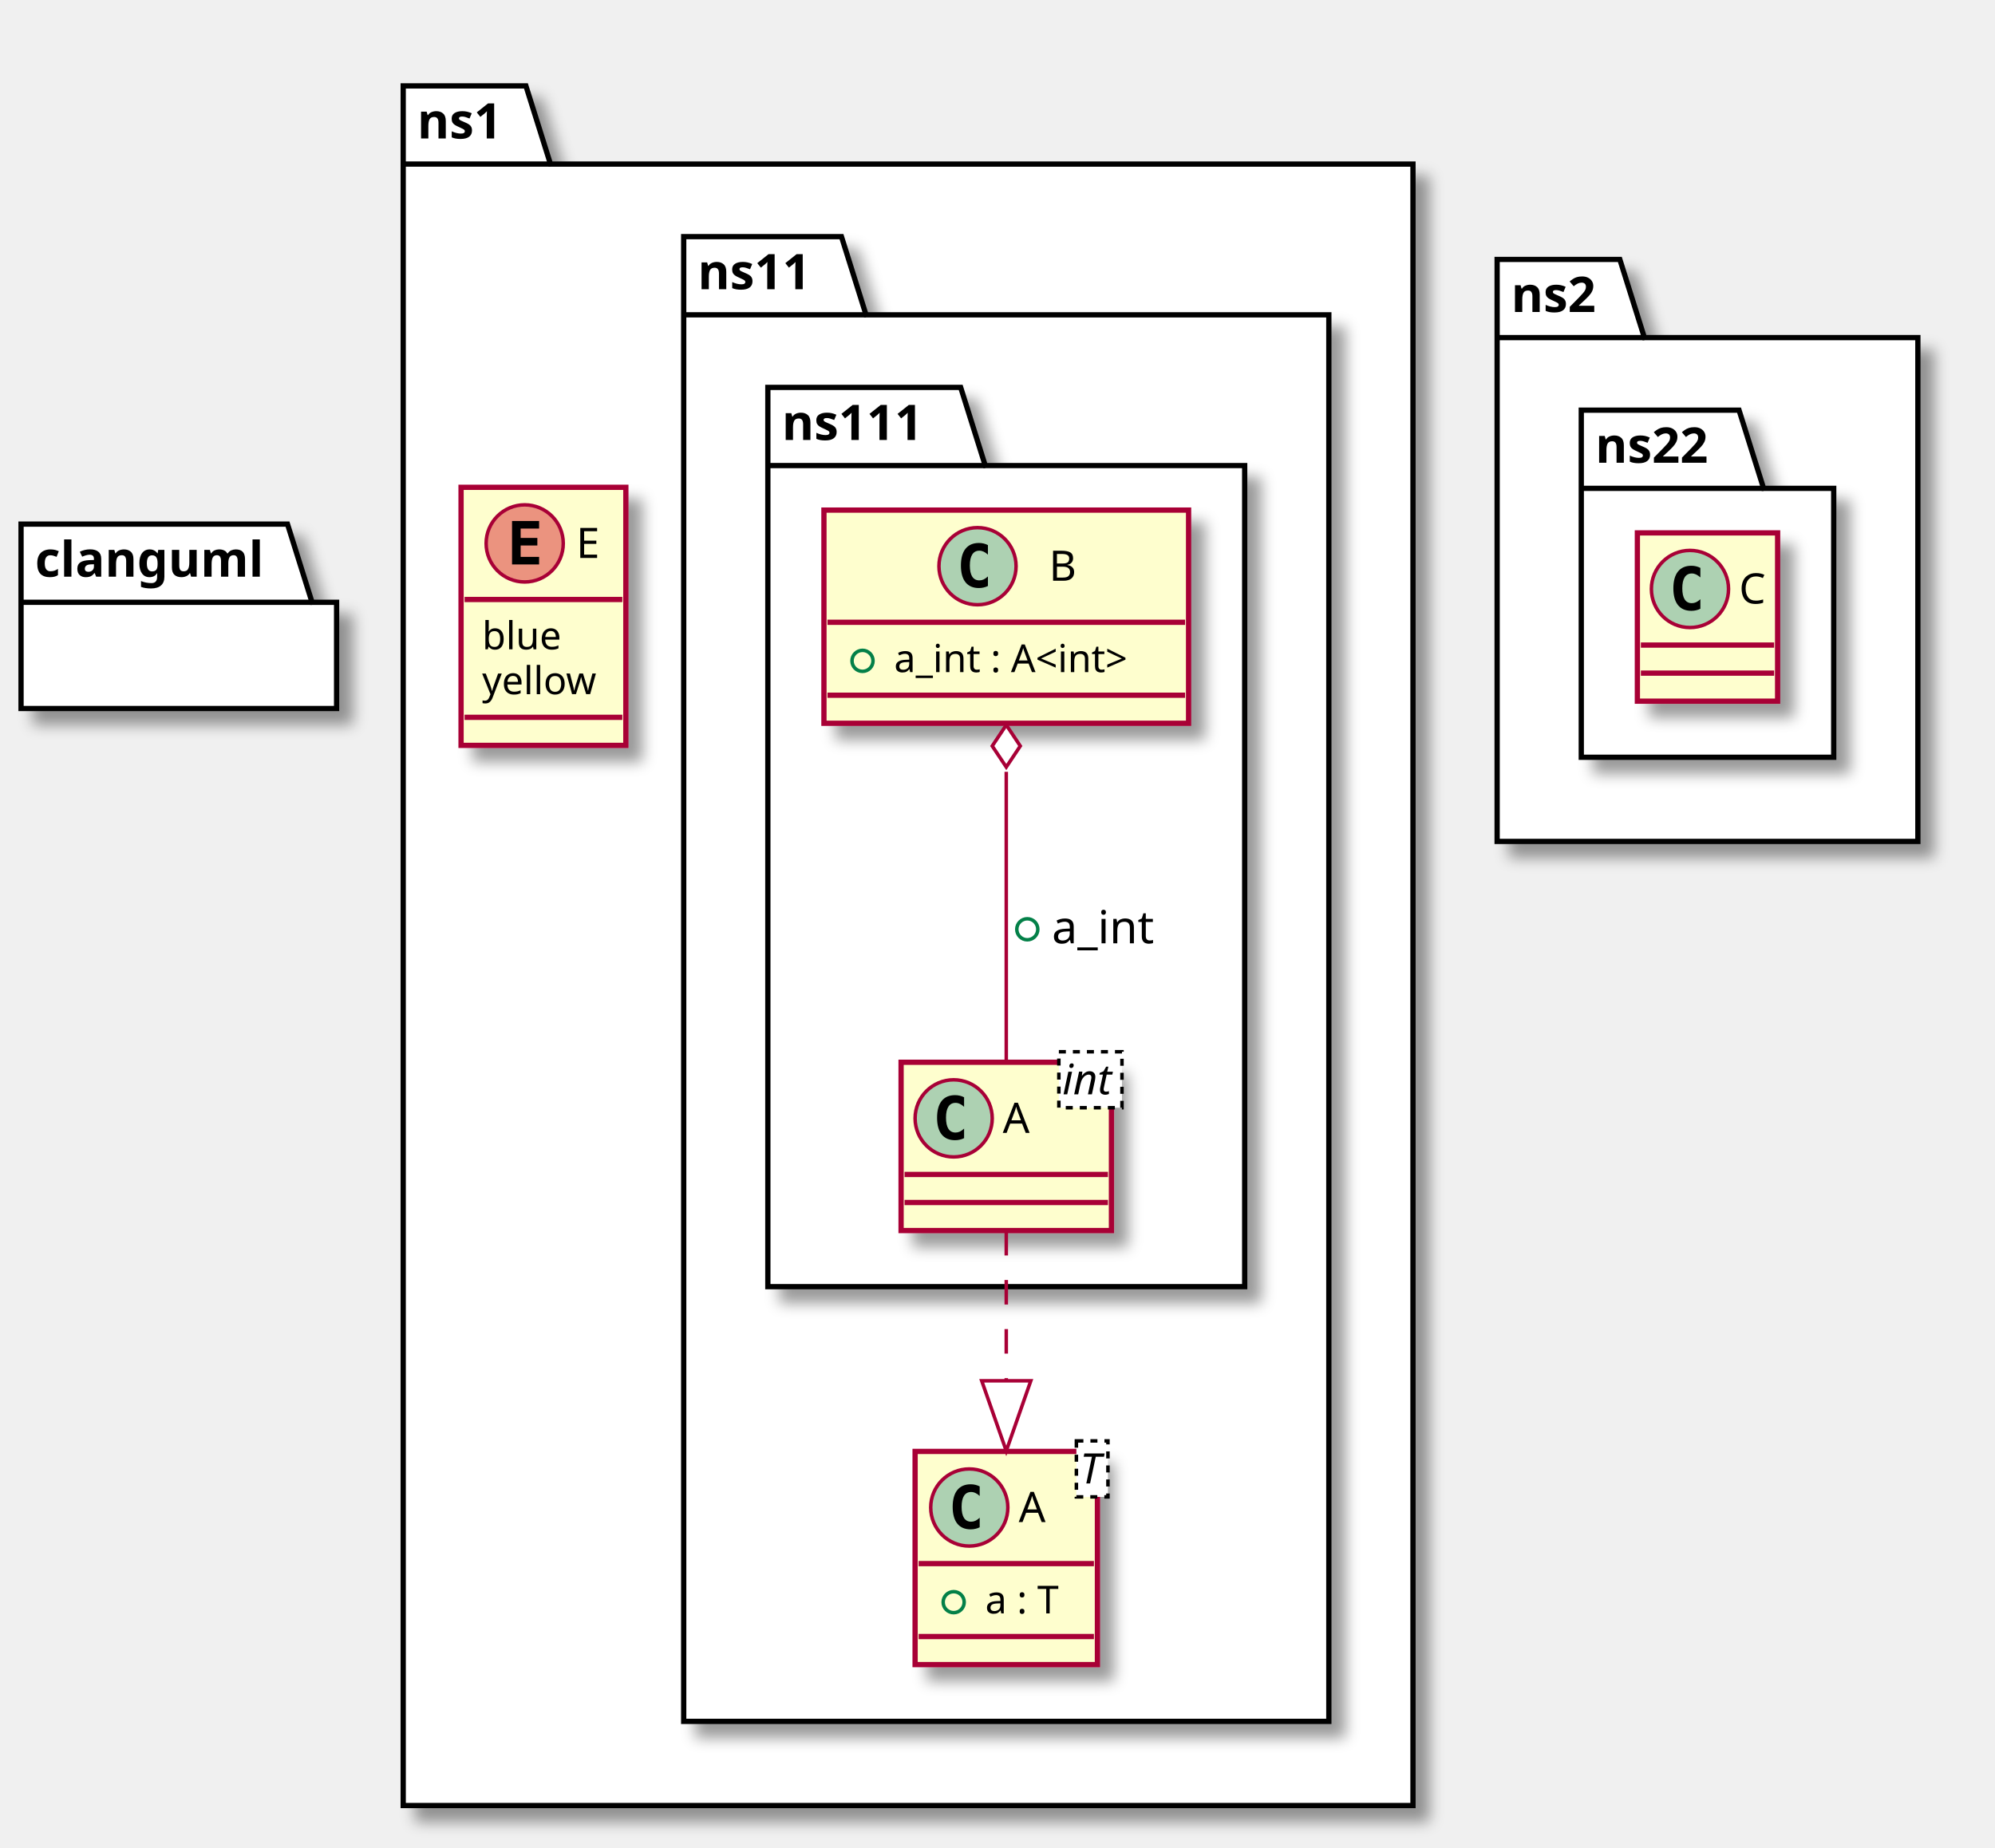
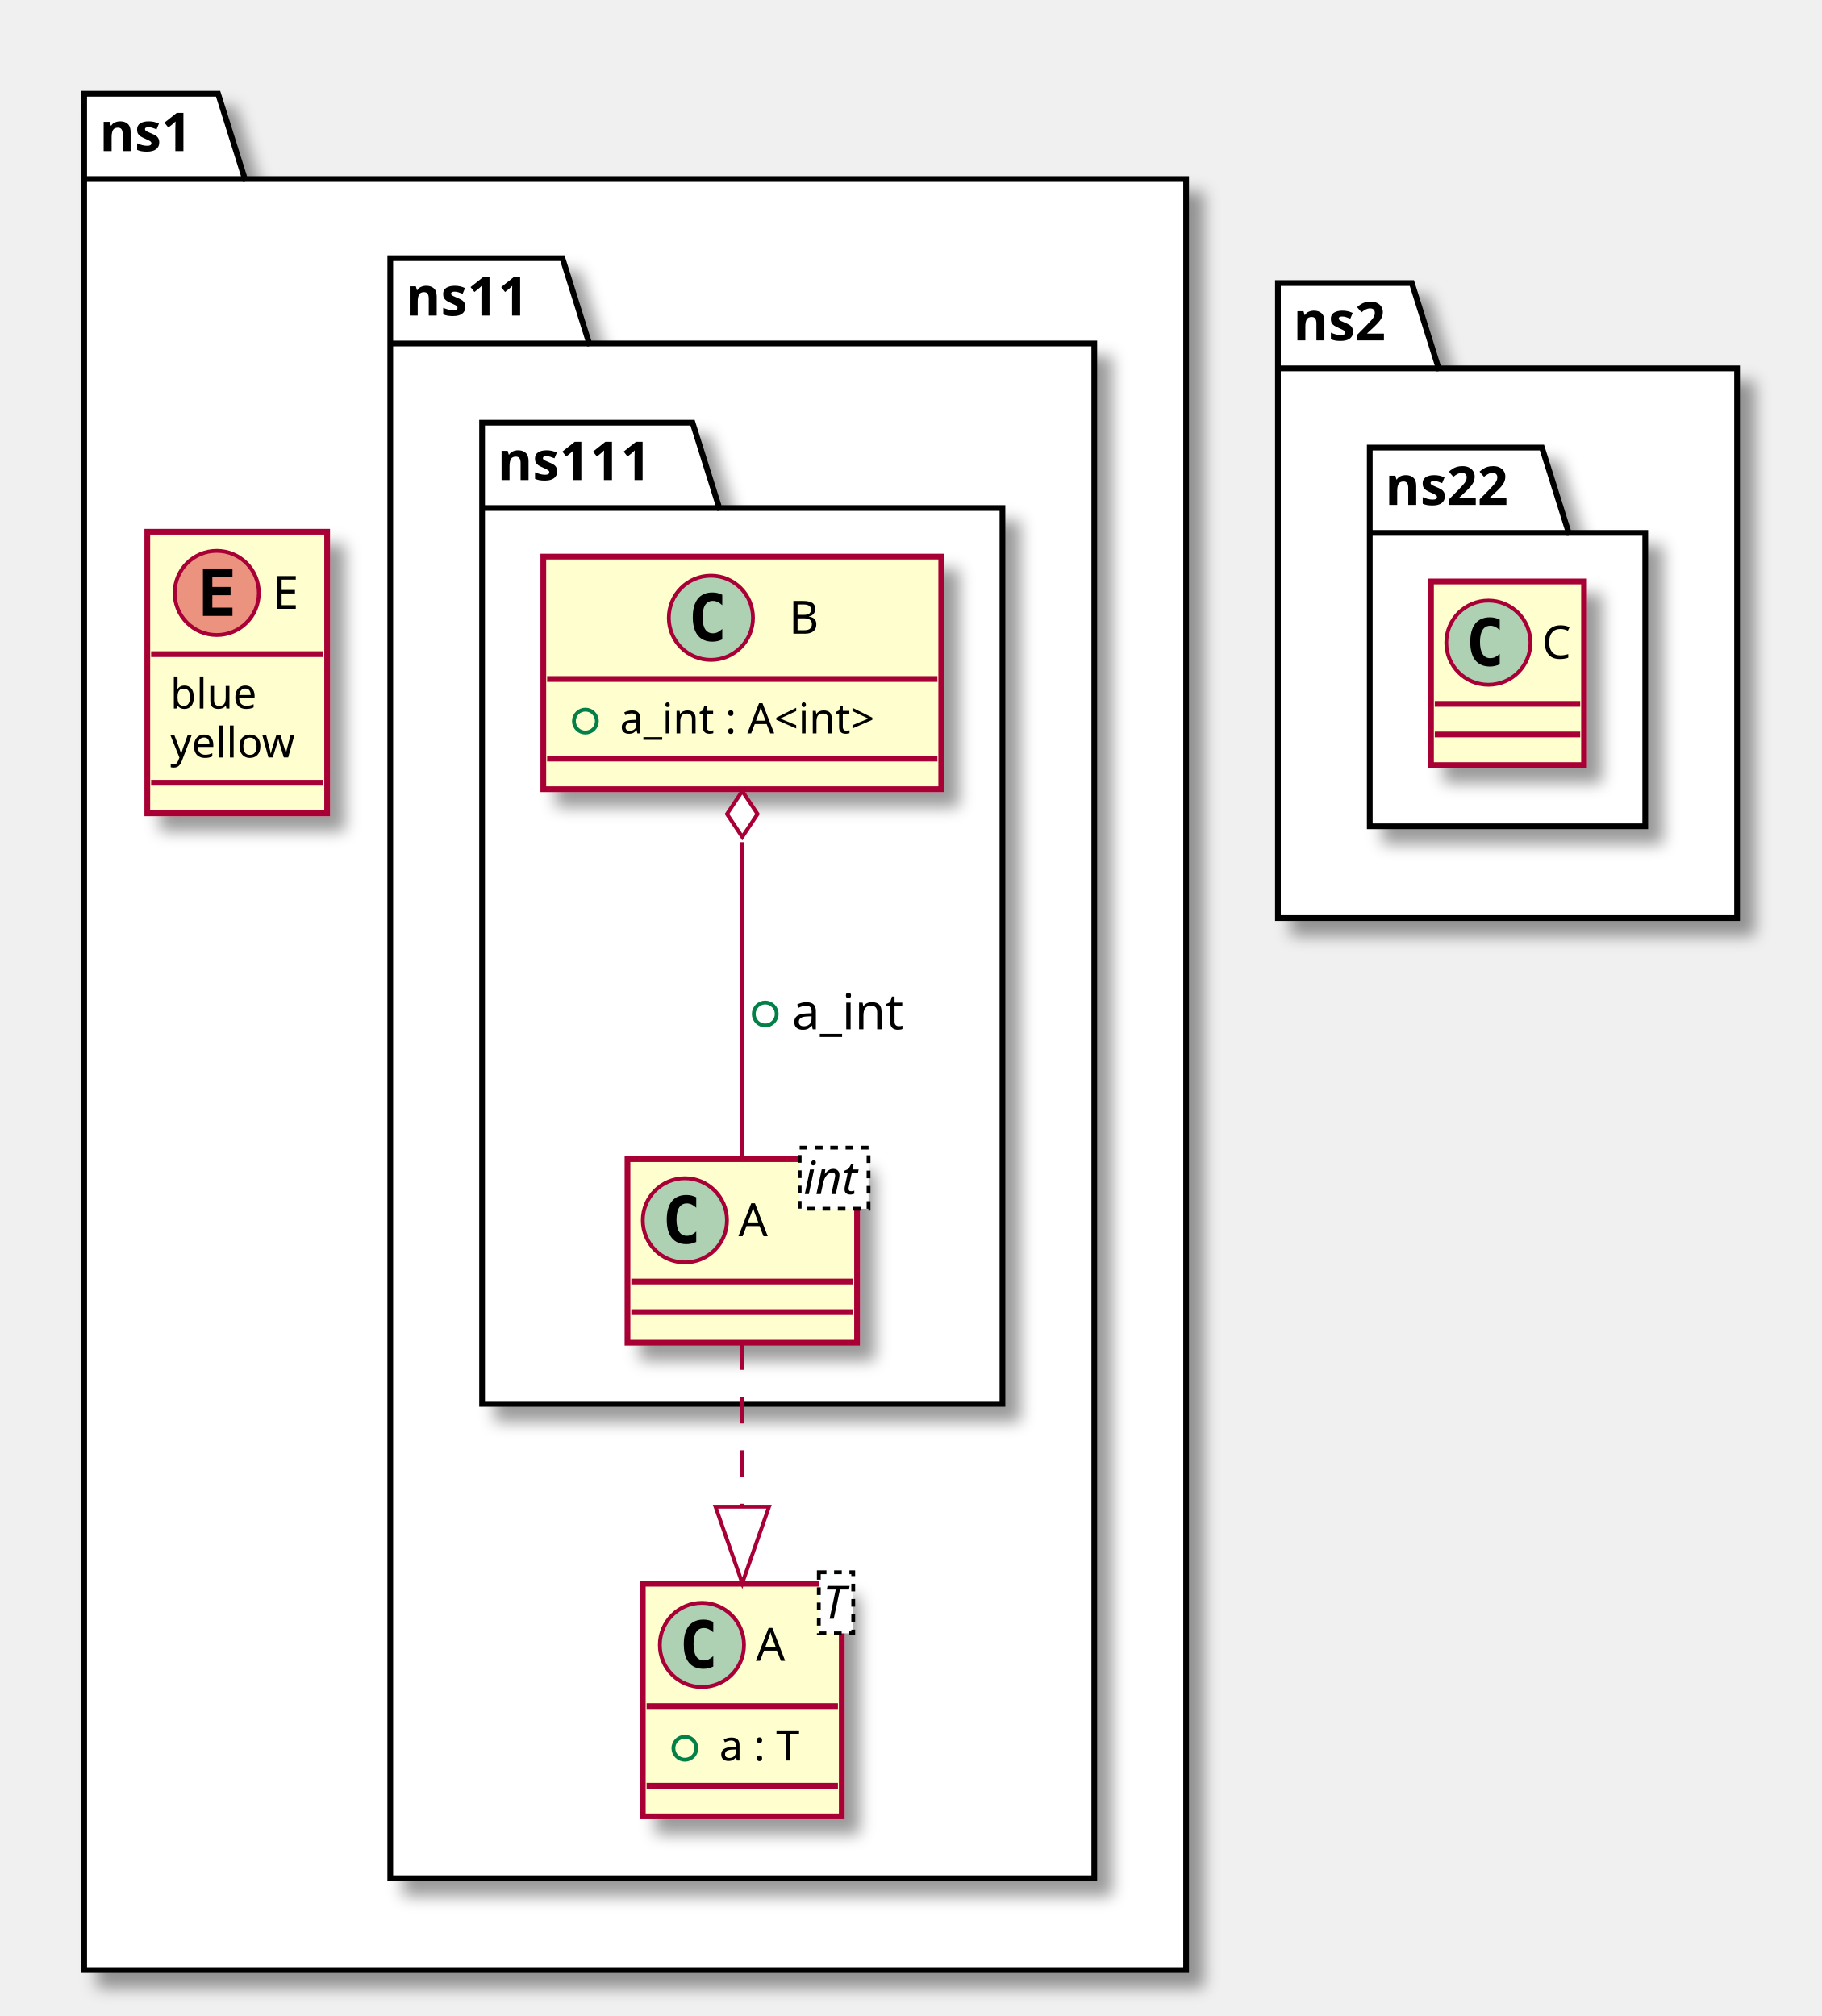
- <svg xmlns="http://www.w3.org/2000/svg" contentScriptType="application/ecmascript" contentStyleType="text/css" height="527px" preserveAspectRatio="none" style="width:569px;height:527px;" version="1.1" viewBox="0 0 569 527" width="569px" zoomAndPan="magnify">
+ <svg xmlns="http://www.w3.org/2000/svg" contentScriptType="application/ecmascript" contentStyleType="text/css" height="527px" preserveAspectRatio="none" style="width:476px;height:527px;" version="1.1" viewBox="0 0 476 527" width="476px" zoomAndPan="magnify">
  <defs>
-     <filter height="300%" id="f1h9fgwvxifeyz" width="300%" x="-1" y="-1">
+     <filter height="300%" id="f1a0be38pl476n" width="300%" x="-1" y="-1">
      <feGaussianBlur result="blurOut" stdDeviation="2.0" />
      <feColorMatrix in="blurOut" result="blurOut2" type="matrix" values="0 0 0 0 0 0 0 0 0 0 0 0 0 0 0 0 0 0 .4 0" />
      <feOffset dx="4.0" dy="4.0" in="blurOut2" result="blurOut3" />
      <feBlend in="SourceGraphic" in2="blurOut3" mode="normal" />
    </filter>
  </defs>
  <g>
-     <polygon fill="#FFFFFF" filter="url(#f1h9fgwvxifeyz)" points="115,24.5,150,24.5,157,46.797,403,46.797,403,515,115,515,115,24.5" style="stroke: #000000; stroke-width: 1.5;" />
-     <line style="stroke: #000000; stroke-width: 1.5;" x1="115" x2="157" y1="46.797" y2="46.797" />
-     <text fill="#000000" font-family="sans-serif" font-size="14" font-weight="bold" lengthAdjust="spacingAndGlyphs" textLength="29" x="119" y="39.495">ns1</text>
-     <polygon fill="#FFFFFF" filter="url(#f1h9fgwvxifeyz)" points="195,67.5,240,67.5,247,89.797,379,89.797,379,491,195,491,195,67.5" style="stroke: #000000; stroke-width: 1.5;" />
-     <line style="stroke: #000000; stroke-width: 1.5;" x1="195" x2="247" y1="89.797" y2="89.797" />
-     <text fill="#000000" font-family="sans-serif" font-size="14" font-weight="bold" lengthAdjust="spacingAndGlyphs" textLength="39" x="199" y="82.495">ns11</text>
-     <polygon fill="#FFFFFF" filter="url(#f1h9fgwvxifeyz)" points="219,110.5,274,110.5,281,132.797,355,132.797,355,367,219,367,219,110.5" style="stroke: #000000; stroke-width: 1.5;" />
-     <line style="stroke: #000000; stroke-width: 1.5;" x1="219" x2="281" y1="132.797" y2="132.797" />
-     <text fill="#000000" font-family="sans-serif" font-size="14" font-weight="bold" lengthAdjust="spacingAndGlyphs" textLength="49" x="223" y="125.495">ns111</text>
-     <polygon fill="#FFFFFF" filter="url(#f1h9fgwvxifeyz)" points="427,74,462,74,469,96.297,547,96.297,547,240,427,240,427,74" style="stroke: #000000; stroke-width: 1.5;" />
-     <line style="stroke: #000000; stroke-width: 1.5;" x1="427" x2="469" y1="96.297" y2="96.297" />
-     <text fill="#000000" font-family="sans-serif" font-size="14" font-weight="bold" lengthAdjust="spacingAndGlyphs" textLength="29" x="431" y="88.995">ns2</text>
-     <polygon fill="#FFFFFF" filter="url(#f1h9fgwvxifeyz)" points="451,117,496,117,503,139.297,523,139.297,523,216,451,216,451,117" style="stroke: #000000; stroke-width: 1.5;" />
-     <line style="stroke: #000000; stroke-width: 1.5;" x1="451" x2="503" y1="139.297" y2="139.297" />
-     <text fill="#000000" font-family="sans-serif" font-size="14" font-weight="bold" lengthAdjust="spacingAndGlyphs" textLength="39" x="455" y="131.995">ns22</text>
-     <polygon fill="#FFFFFF" filter="url(#f1h9fgwvxifeyz)" points="6,149.5,82,149.5,89,171.797,96,171.797,96,202.094,6,202.094,6,149.5" style="stroke: #000000; stroke-width: 1.5;" />
-     <line style="stroke: #000000; stroke-width: 1.5;" x1="6" x2="89" y1="171.797" y2="171.797" />
-     <text fill="#000000" font-family="sans-serif" font-size="14" font-weight="bold" lengthAdjust="spacingAndGlyphs" textLength="70" x="10" y="164.495">clanguml</text>
-     <rect fill="#FEFECE" filter="url(#f1h9fgwvxifeyz)" height="73.609" id="C_0000000675" style="stroke: #A80036; stroke-width: 1.5;" width="47" x="131.5" y="139" />
-     <ellipse cx="149.65" cy="155" fill="#EB937F" rx="11" ry="11" style="stroke: #A80036; stroke-width: 1.0;" />
-     <path d="M153.759,161 L146.041,161 L146.041,148.609 L153.759,148.609 L153.759,150.766 L148.494,150.766 L148.494,153.438 L153.259,153.438 L153.259,155.594 L148.494,155.594 L148.494,158.844 L153.759,158.844 L153.759,161 Z " />
-     <text fill="#000000" font-family="sans-serif" font-size="12" lengthAdjust="spacingAndGlyphs" textLength="8" x="164.35" y="159.154">E</text>
-     <line style="stroke: #A80036; stroke-width: 1.5;" x1="132.5" x2="177.5" y1="171" y2="171" />
-     <text fill="#000000" font-family="sans-serif" font-size="11" lengthAdjust="spacingAndGlyphs" textLength="24" x="137.5" y="185.21">blue</text>
-     <text fill="#000000" font-family="sans-serif" font-size="11" lengthAdjust="spacingAndGlyphs" textLength="35" x="137.5" y="198.015">yellow</text>
-     <line style="stroke: #A80036; stroke-width: 1.5;" x1="132.5" x2="177.5" y1="204.609" y2="204.609" />
-     <rect fill="#FEFECE" filter="url(#f1h9fgwvxifeyz)" height="60.805" id="C_0000000678" style="stroke: #A80036; stroke-width: 1.5;" width="52" x="261" y="414" />
-     <ellipse cx="276.45" cy="430" fill="#ADD1B2" rx="11" ry="11" style="stroke: #A80036; stroke-width: 1.0;" />
-     <path d="M279.419,435.641 Q278.841,435.938 278.2,436.078 Q277.559,436.234 276.856,436.234 Q274.356,436.234 273.028,434.594 Q271.716,432.938 271.716,429.812 Q271.716,426.688 273.028,425.031 Q274.356,423.375 276.856,423.375 Q277.559,423.375 278.2,423.531 Q278.856,423.688 279.419,423.984 L279.419,426.703 Q278.794,426.125 278.2,425.859 Q277.606,425.578 276.981,425.578 Q275.637,425.578 274.95,426.656 Q274.262,427.719 274.262,429.812 Q274.262,431.906 274.95,432.984 Q275.637,434.047 276.981,434.047 Q277.606,434.047 278.2,433.781 Q278.794,433.5 279.419,432.922 L279.419,435.641 Z " />
-     <text fill="#000000" font-family="sans-serif" font-size="12" lengthAdjust="spacingAndGlyphs" textLength="8" x="290.55" y="434.154">A</text>
-     <rect fill="#FFFFFF" height="15.969" style="stroke: #000000; stroke-width: 1.0; stroke-dasharray: 2.0,2.0;" width="9" x="307" y="411" />
-     <text fill="#000000" font-family="sans-serif" font-size="12" font-style="italic" lengthAdjust="spacingAndGlyphs" textLength="7" x="308" y="423.139">T</text>
-     <line style="stroke: #A80036; stroke-width: 1.5;" x1="262" x2="312" y1="446" y2="446" />
-     <ellipse cx="272" cy="457" fill="none" rx="3" ry="3" style="stroke: #038048; stroke-width: 1.0;" />
-     <text fill="#000000" font-family="sans-serif" font-size="11" lengthAdjust="spacingAndGlyphs" textLength="26" x="281" y="460.21">a : T</text>
-     <line style="stroke: #A80036; stroke-width: 1.5;" x1="262" x2="312" y1="466.805" y2="466.805" />
-     <rect fill="#FEFECE" filter="url(#f1h9fgwvxifeyz)" height="48" id="C_0000000682" style="stroke: #A80036; stroke-width: 1.5;" width="60" x="257" y="303" />
-     <ellipse cx="272" cy="319" fill="#ADD1B2" rx="11" ry="11" style="stroke: #A80036; stroke-width: 1.0;" />
-     <path d="M274.969,324.641 Q274.391,324.938 273.75,325.078 Q273.109,325.234 272.406,325.234 Q269.906,325.234 268.578,323.594 Q267.266,321.938 267.266,318.812 Q267.266,315.688 268.578,314.031 Q269.906,312.375 272.406,312.375 Q273.109,312.375 273.75,312.531 Q274.406,312.688 274.969,312.984 L274.969,315.703 Q274.344,315.125 273.75,314.859 Q273.156,314.578 272.531,314.578 Q271.188,314.578 270.5,315.656 Q269.812,316.719 269.812,318.812 Q269.812,320.906 270.5,321.984 Q271.188,323.047 272.531,323.047 Q273.156,323.047 273.75,322.781 Q274.344,322.5 274.969,321.922 L274.969,324.641 Z " />
-     <text fill="#000000" font-family="sans-serif" font-size="12" lengthAdjust="spacingAndGlyphs" textLength="8" x="286" y="323.154">A</text>
-     <rect fill="#FFFFFF" height="15.969" style="stroke: #000000; stroke-width: 1.0; stroke-dasharray: 2.0,2.0;" width="18" x="302" y="300" />
-     <text fill="#000000" font-family="sans-serif" font-size="12" font-style="italic" lengthAdjust="spacingAndGlyphs" textLength="16" x="303" y="312.139">int</text>
-     <line style="stroke: #A80036; stroke-width: 1.5;" x1="258" x2="316" y1="335" y2="335" />
-     <line style="stroke: #A80036; stroke-width: 1.5;" x1="258" x2="316" y1="343" y2="343" />
-     <rect fill="#FEFECE" filter="url(#f1h9fgwvxifeyz)" height="60.805" id="C_0000000681" style="stroke: #A80036; stroke-width: 1.5;" width="104" x="235" y="145.5" />
-     <ellipse cx="278.8" cy="161.5" fill="#ADD1B2" rx="11" ry="11" style="stroke: #A80036; stroke-width: 1.0;" />
-     <path d="M281.769,167.141 Q281.191,167.438 280.55,167.578 Q279.909,167.734 279.206,167.734 Q276.706,167.734 275.378,166.094 Q274.066,164.438 274.066,161.312 Q274.066,158.188 275.378,156.531 Q276.706,154.875 279.206,154.875 Q279.909,154.875 280.55,155.031 Q281.206,155.188 281.769,155.484 L281.769,158.203 Q281.144,157.625 280.55,157.359 Q279.956,157.078 279.331,157.078 Q277.988,157.078 277.3,158.156 Q276.613,159.219 276.613,161.312 Q276.613,163.406 277.3,164.484 Q277.988,165.547 279.331,165.547 Q279.956,165.547 280.55,165.281 Q281.144,165 281.769,164.422 L281.769,167.141 Z " />
-     <text fill="#000000" font-family="sans-serif" font-size="12" lengthAdjust="spacingAndGlyphs" textLength="8" x="299.2" y="165.654">B</text>
-     <line style="stroke: #A80036; stroke-width: 1.5;" x1="236" x2="338" y1="177.5" y2="177.5" />
-     <ellipse cx="246" cy="188.5" fill="none" rx="3" ry="3" style="stroke: #038048; stroke-width: 1.0;" />
-     <text fill="#000000" font-family="sans-serif" font-size="11" lengthAdjust="spacingAndGlyphs" textLength="78" x="255" y="191.71">a_int : A&lt;int&gt;</text>
-     <line style="stroke: #A80036; stroke-width: 1.5;" x1="236" x2="338" y1="198.305" y2="198.305" />
-     <rect fill="#FEFECE" filter="url(#f1h9fgwvxifeyz)" height="48" id="C_0000000687" style="stroke: #A80036; stroke-width: 1.5;" width="40" x="467" y="152" />
-     <ellipse cx="482" cy="168" fill="#ADD1B2" rx="11" ry="11" style="stroke: #A80036; stroke-width: 1.0;" />
-     <path d="M484.969,173.641 Q484.391,173.938 483.75,174.078 Q483.109,174.234 482.406,174.234 Q479.906,174.234 478.578,172.594 Q477.266,170.938 477.266,167.812 Q477.266,164.688 478.578,163.031 Q479.906,161.375 482.406,161.375 Q483.109,161.375 483.75,161.531 Q484.406,161.688 484.969,161.984 L484.969,164.703 Q484.344,164.125 483.75,163.859 Q483.156,163.578 482.531,163.578 Q481.188,163.578 480.5,164.656 Q479.812,165.719 479.812,167.812 Q479.812,169.906 480.5,170.984 Q481.188,172.047 482.531,172.047 Q483.156,172.047 483.75,171.781 Q484.344,171.5 484.969,170.922 L484.969,173.641 Z " />
-     <text fill="#000000" font-family="sans-serif" font-size="12" lengthAdjust="spacingAndGlyphs" textLength="8" x="496" y="172.154">C</text>
-     <line style="stroke: #A80036; stroke-width: 1.5;" x1="468" x2="506" y1="184" y2="184" />
-     <line style="stroke: #A80036; stroke-width: 1.5;" x1="468" x2="506" y1="192" y2="192" />
-     <path d="M287,351.1 C287,363.36 287,378.92 287,393.77 " fill="none" id="C_0000000682-&gt;C_0000000678" style="stroke: #A80036; stroke-width: 1.0; stroke-dasharray: 7.0,7.0;" />
-     <polygon fill="none" points="294,393.86,287,413.86,280,393.86,294,393.86" style="stroke: #A80036; stroke-width: 1.0;" />
-     <path d="M287,220.15 C287,247.03 287,280.58 287,302.61 " fill="none" id="C_0000000681&lt;-C_0000000682" style="stroke: #A80036; stroke-width: 1.0;" />
-     <polygon fill="#FFFFFF" points="287,206.79,283,212.79,287,218.79,291,212.79,287,206.79" style="stroke: #A80036; stroke-width: 1.0;" />
-     <ellipse cx="293" cy="265.066" fill="none" rx="3" ry="3" style="stroke: #038048; stroke-width: 1.0;" />
-     <text fill="#000000" font-family="sans-serif" font-size="13" lengthAdjust="spacingAndGlyphs" textLength="31" x="300" y="269.067">a_int</text>
+     <polygon fill="#FFFFFF" filter="url(#f1a0be38pl476n)" points="22,24.5,57,24.5,64,46.797,310,46.797,310,515,22,515,22,24.5" style="stroke: #000000; stroke-width: 1.5;" />
+     <line style="stroke: #000000; stroke-width: 1.5;" x1="22" x2="64" y1="46.797" y2="46.797" />
+     <text fill="#000000" font-family="sans-serif" font-size="14" font-weight="bold" lengthAdjust="spacingAndGlyphs" textLength="29" x="26" y="39.495">ns1</text>
+     <polygon fill="#FFFFFF" filter="url(#f1a0be38pl476n)" points="102,67.5,147,67.5,154,89.797,286,89.797,286,491,102,491,102,67.5" style="stroke: #000000; stroke-width: 1.5;" />
+     <line style="stroke: #000000; stroke-width: 1.5;" x1="102" x2="154" y1="89.797" y2="89.797" />
+     <text fill="#000000" font-family="sans-serif" font-size="14" font-weight="bold" lengthAdjust="spacingAndGlyphs" textLength="39" x="106" y="82.495">ns11</text>
+     <polygon fill="#FFFFFF" filter="url(#f1a0be38pl476n)" points="126,110.5,181,110.5,188,132.797,262,132.797,262,367,126,367,126,110.5" style="stroke: #000000; stroke-width: 1.5;" />
+     <line style="stroke: #000000; stroke-width: 1.5;" x1="126" x2="188" y1="132.797" y2="132.797" />
+     <text fill="#000000" font-family="sans-serif" font-size="14" font-weight="bold" lengthAdjust="spacingAndGlyphs" textLength="49" x="130" y="125.495">ns111</text>
+     <polygon fill="#FFFFFF" filter="url(#f1a0be38pl476n)" points="334,74,369,74,376,96.297,454,96.297,454,240,334,240,334,74" style="stroke: #000000; stroke-width: 1.5;" />
+     <line style="stroke: #000000; stroke-width: 1.5;" x1="334" x2="376" y1="96.297" y2="96.297" />
+     <text fill="#000000" font-family="sans-serif" font-size="14" font-weight="bold" lengthAdjust="spacingAndGlyphs" textLength="29" x="338" y="88.995">ns2</text>
+     <polygon fill="#FFFFFF" filter="url(#f1a0be38pl476n)" points="358,117,403,117,410,139.297,430,139.297,430,216,358,216,358,117" style="stroke: #000000; stroke-width: 1.5;" />
+     <line style="stroke: #000000; stroke-width: 1.5;" x1="358" x2="410" y1="139.297" y2="139.297" />
+     <text fill="#000000" font-family="sans-serif" font-size="14" font-weight="bold" lengthAdjust="spacingAndGlyphs" textLength="39" x="362" y="131.995">ns22</text>
+     <rect fill="#FEFECE" filter="url(#f1a0be38pl476n)" height="73.609" id="C_0000000675" style="stroke: #A80036; stroke-width: 1.5;" width="47" x="38.5" y="139" />
+     <ellipse cx="56.65" cy="155" fill="#EB937F" rx="11" ry="11" style="stroke: #A80036; stroke-width: 1.0;" />
+     <path d="M60.759,161 L53.041,161 L53.041,148.609 L60.759,148.609 L60.759,150.766 L55.494,150.766 L55.494,153.438 L60.259,153.438 L60.259,155.594 L55.494,155.594 L55.494,158.844 L60.759,158.844 L60.759,161 Z " />
+     <text fill="#000000" font-family="sans-serif" font-size="12" lengthAdjust="spacingAndGlyphs" textLength="8" x="71.35" y="159.154">E</text>
+     <line style="stroke: #A80036; stroke-width: 1.5;" x1="39.5" x2="84.5" y1="171" y2="171" />
+     <text fill="#000000" font-family="sans-serif" font-size="11" lengthAdjust="spacingAndGlyphs" textLength="24" x="44.5" y="185.21">blue</text>
+     <text fill="#000000" font-family="sans-serif" font-size="11" lengthAdjust="spacingAndGlyphs" textLength="35" x="44.5" y="198.015">yellow</text>
+     <line style="stroke: #A80036; stroke-width: 1.5;" x1="39.5" x2="84.5" y1="204.609" y2="204.609" />
+     <rect fill="#FEFECE" filter="url(#f1a0be38pl476n)" height="60.805" id="C_0000000678" style="stroke: #A80036; stroke-width: 1.5;" width="52" x="168" y="414" />
+     <ellipse cx="183.45" cy="430" fill="#ADD1B2" rx="11" ry="11" style="stroke: #A80036; stroke-width: 1.0;" />
+     <path d="M186.419,435.641 Q185.841,435.938 185.2,436.078 Q184.559,436.234 183.856,436.234 Q181.356,436.234 180.028,434.594 Q178.716,432.938 178.716,429.812 Q178.716,426.688 180.028,425.031 Q181.356,423.375 183.856,423.375 Q184.559,423.375 185.2,423.531 Q185.856,423.688 186.419,423.984 L186.419,426.703 Q185.794,426.125 185.2,425.859 Q184.606,425.578 183.981,425.578 Q182.637,425.578 181.95,426.656 Q181.262,427.719 181.262,429.812 Q181.262,431.906 181.95,432.984 Q182.637,434.047 183.981,434.047 Q184.606,434.047 185.2,433.781 Q185.794,433.5 186.419,432.922 L186.419,435.641 Z " />
+     <text fill="#000000" font-family="sans-serif" font-size="12" lengthAdjust="spacingAndGlyphs" textLength="8" x="197.55" y="434.154">A</text>
+     <rect fill="#FFFFFF" height="15.969" style="stroke: #000000; stroke-width: 1.0; stroke-dasharray: 2.0,2.0;" width="9" x="214" y="411" />
+     <text fill="#000000" font-family="sans-serif" font-size="12" font-style="italic" lengthAdjust="spacingAndGlyphs" textLength="7" x="215" y="423.139">T</text>
+     <line style="stroke: #A80036; stroke-width: 1.5;" x1="169" x2="219" y1="446" y2="446" />
+     <ellipse cx="179" cy="457" fill="none" rx="3" ry="3" style="stroke: #038048; stroke-width: 1.0;" />
+     <text fill="#000000" font-family="sans-serif" font-size="11" lengthAdjust="spacingAndGlyphs" textLength="26" x="188" y="460.21">a : T</text>
+     <line style="stroke: #A80036; stroke-width: 1.5;" x1="169" x2="219" y1="466.805" y2="466.805" />
+     <rect fill="#FEFECE" filter="url(#f1a0be38pl476n)" height="48" id="C_0000000682" style="stroke: #A80036; stroke-width: 1.5;" width="60" x="164" y="303" />
+     <ellipse cx="179" cy="319" fill="#ADD1B2" rx="11" ry="11" style="stroke: #A80036; stroke-width: 1.0;" />
+     <path d="M181.969,324.641 Q181.391,324.938 180.75,325.078 Q180.109,325.234 179.406,325.234 Q176.906,325.234 175.578,323.594 Q174.266,321.938 174.266,318.812 Q174.266,315.688 175.578,314.031 Q176.906,312.375 179.406,312.375 Q180.109,312.375 180.75,312.531 Q181.406,312.688 181.969,312.984 L181.969,315.703 Q181.344,315.125 180.75,314.859 Q180.156,314.578 179.531,314.578 Q178.188,314.578 177.5,315.656 Q176.812,316.719 176.812,318.812 Q176.812,320.906 177.5,321.984 Q178.188,323.047 179.531,323.047 Q180.156,323.047 180.75,322.781 Q181.344,322.5 181.969,321.922 L181.969,324.641 Z " />
+     <text fill="#000000" font-family="sans-serif" font-size="12" lengthAdjust="spacingAndGlyphs" textLength="8" x="193" y="323.154">A</text>
+     <rect fill="#FFFFFF" height="15.969" style="stroke: #000000; stroke-width: 1.0; stroke-dasharray: 2.0,2.0;" width="18" x="209" y="300" />
+     <text fill="#000000" font-family="sans-serif" font-size="12" font-style="italic" lengthAdjust="spacingAndGlyphs" textLength="16" x="210" y="312.139">int</text>
+     <line style="stroke: #A80036; stroke-width: 1.5;" x1="165" x2="223" y1="335" y2="335" />
+     <line style="stroke: #A80036; stroke-width: 1.5;" x1="165" x2="223" y1="343" y2="343" />
+     <rect fill="#FEFECE" filter="url(#f1a0be38pl476n)" height="60.805" id="C_0000000681" style="stroke: #A80036; stroke-width: 1.5;" width="104" x="142" y="145.5" />
+     <ellipse cx="185.8" cy="161.5" fill="#ADD1B2" rx="11" ry="11" style="stroke: #A80036; stroke-width: 1.0;" />
+     <path d="M188.769,167.141 Q188.191,167.438 187.55,167.578 Q186.909,167.734 186.206,167.734 Q183.706,167.734 182.378,166.094 Q181.066,164.438 181.066,161.312 Q181.066,158.188 182.378,156.531 Q183.706,154.875 186.206,154.875 Q186.909,154.875 187.55,155.031 Q188.206,155.188 188.769,155.484 L188.769,158.203 Q188.144,157.625 187.55,157.359 Q186.956,157.078 186.331,157.078 Q184.988,157.078 184.3,158.156 Q183.613,159.219 183.613,161.312 Q183.613,163.406 184.3,164.484 Q184.988,165.547 186.331,165.547 Q186.956,165.547 187.55,165.281 Q188.144,165 188.769,164.422 L188.769,167.141 Z " />
+     <text fill="#000000" font-family="sans-serif" font-size="12" lengthAdjust="spacingAndGlyphs" textLength="8" x="206.2" y="165.654">B</text>
+     <line style="stroke: #A80036; stroke-width: 1.5;" x1="143" x2="245" y1="177.5" y2="177.5" />
+     <ellipse cx="153" cy="188.5" fill="none" rx="3" ry="3" style="stroke: #038048; stroke-width: 1.0;" />
+     <text fill="#000000" font-family="sans-serif" font-size="11" lengthAdjust="spacingAndGlyphs" textLength="78" x="162" y="191.71">a_int : A&lt;int&gt;</text>
+     <line style="stroke: #A80036; stroke-width: 1.5;" x1="143" x2="245" y1="198.305" y2="198.305" />
+     <rect fill="#FEFECE" filter="url(#f1a0be38pl476n)" height="48" id="C_0000000687" style="stroke: #A80036; stroke-width: 1.5;" width="40" x="374" y="152" />
+     <ellipse cx="389" cy="168" fill="#ADD1B2" rx="11" ry="11" style="stroke: #A80036; stroke-width: 1.0;" />
+     <path d="M391.969,173.641 Q391.391,173.938 390.75,174.078 Q390.109,174.234 389.406,174.234 Q386.906,174.234 385.578,172.594 Q384.266,170.938 384.266,167.812 Q384.266,164.688 385.578,163.031 Q386.906,161.375 389.406,161.375 Q390.109,161.375 390.75,161.531 Q391.406,161.688 391.969,161.984 L391.969,164.703 Q391.344,164.125 390.75,163.859 Q390.156,163.578 389.531,163.578 Q388.188,163.578 387.5,164.656 Q386.812,165.719 386.812,167.812 Q386.812,169.906 387.5,170.984 Q388.188,172.047 389.531,172.047 Q390.156,172.047 390.75,171.781 Q391.344,171.5 391.969,170.922 L391.969,173.641 Z " />
+     <text fill="#000000" font-family="sans-serif" font-size="12" lengthAdjust="spacingAndGlyphs" textLength="8" x="403" y="172.154">C</text>
+     <line style="stroke: #A80036; stroke-width: 1.5;" x1="375" x2="413" y1="184" y2="184" />
+     <line style="stroke: #A80036; stroke-width: 1.5;" x1="375" x2="413" y1="192" y2="192" />
+     <path d="M194,351.1 C194,363.36 194,378.92 194,393.77 " fill="none" id="C_0000000682-&gt;C_0000000678" style="stroke: #A80036; stroke-width: 1.0; stroke-dasharray: 7.0,7.0;" />
+     <polygon fill="none" points="201,393.86,194,413.86,187,393.86,201,393.86" style="stroke: #A80036; stroke-width: 1.0;" />
+     <path d="M194,220.15 C194,247.03 194,280.58 194,302.61 " fill="none" id="C_0000000681&lt;-C_0000000682" style="stroke: #A80036; stroke-width: 1.0;" />
+     <polygon fill="#FFFFFF" points="194,206.79,190,212.79,194,218.79,198,212.79,194,206.79" style="stroke: #A80036; stroke-width: 1.0;" />
+     <ellipse cx="200" cy="265.066" fill="none" rx="3" ry="3" style="stroke: #038048; stroke-width: 1.0;" />
+     <text fill="#000000" font-family="sans-serif" font-size="13" lengthAdjust="spacingAndGlyphs" textLength="31" x="207" y="269.067">a_int</text>
  </g>
</svg>
